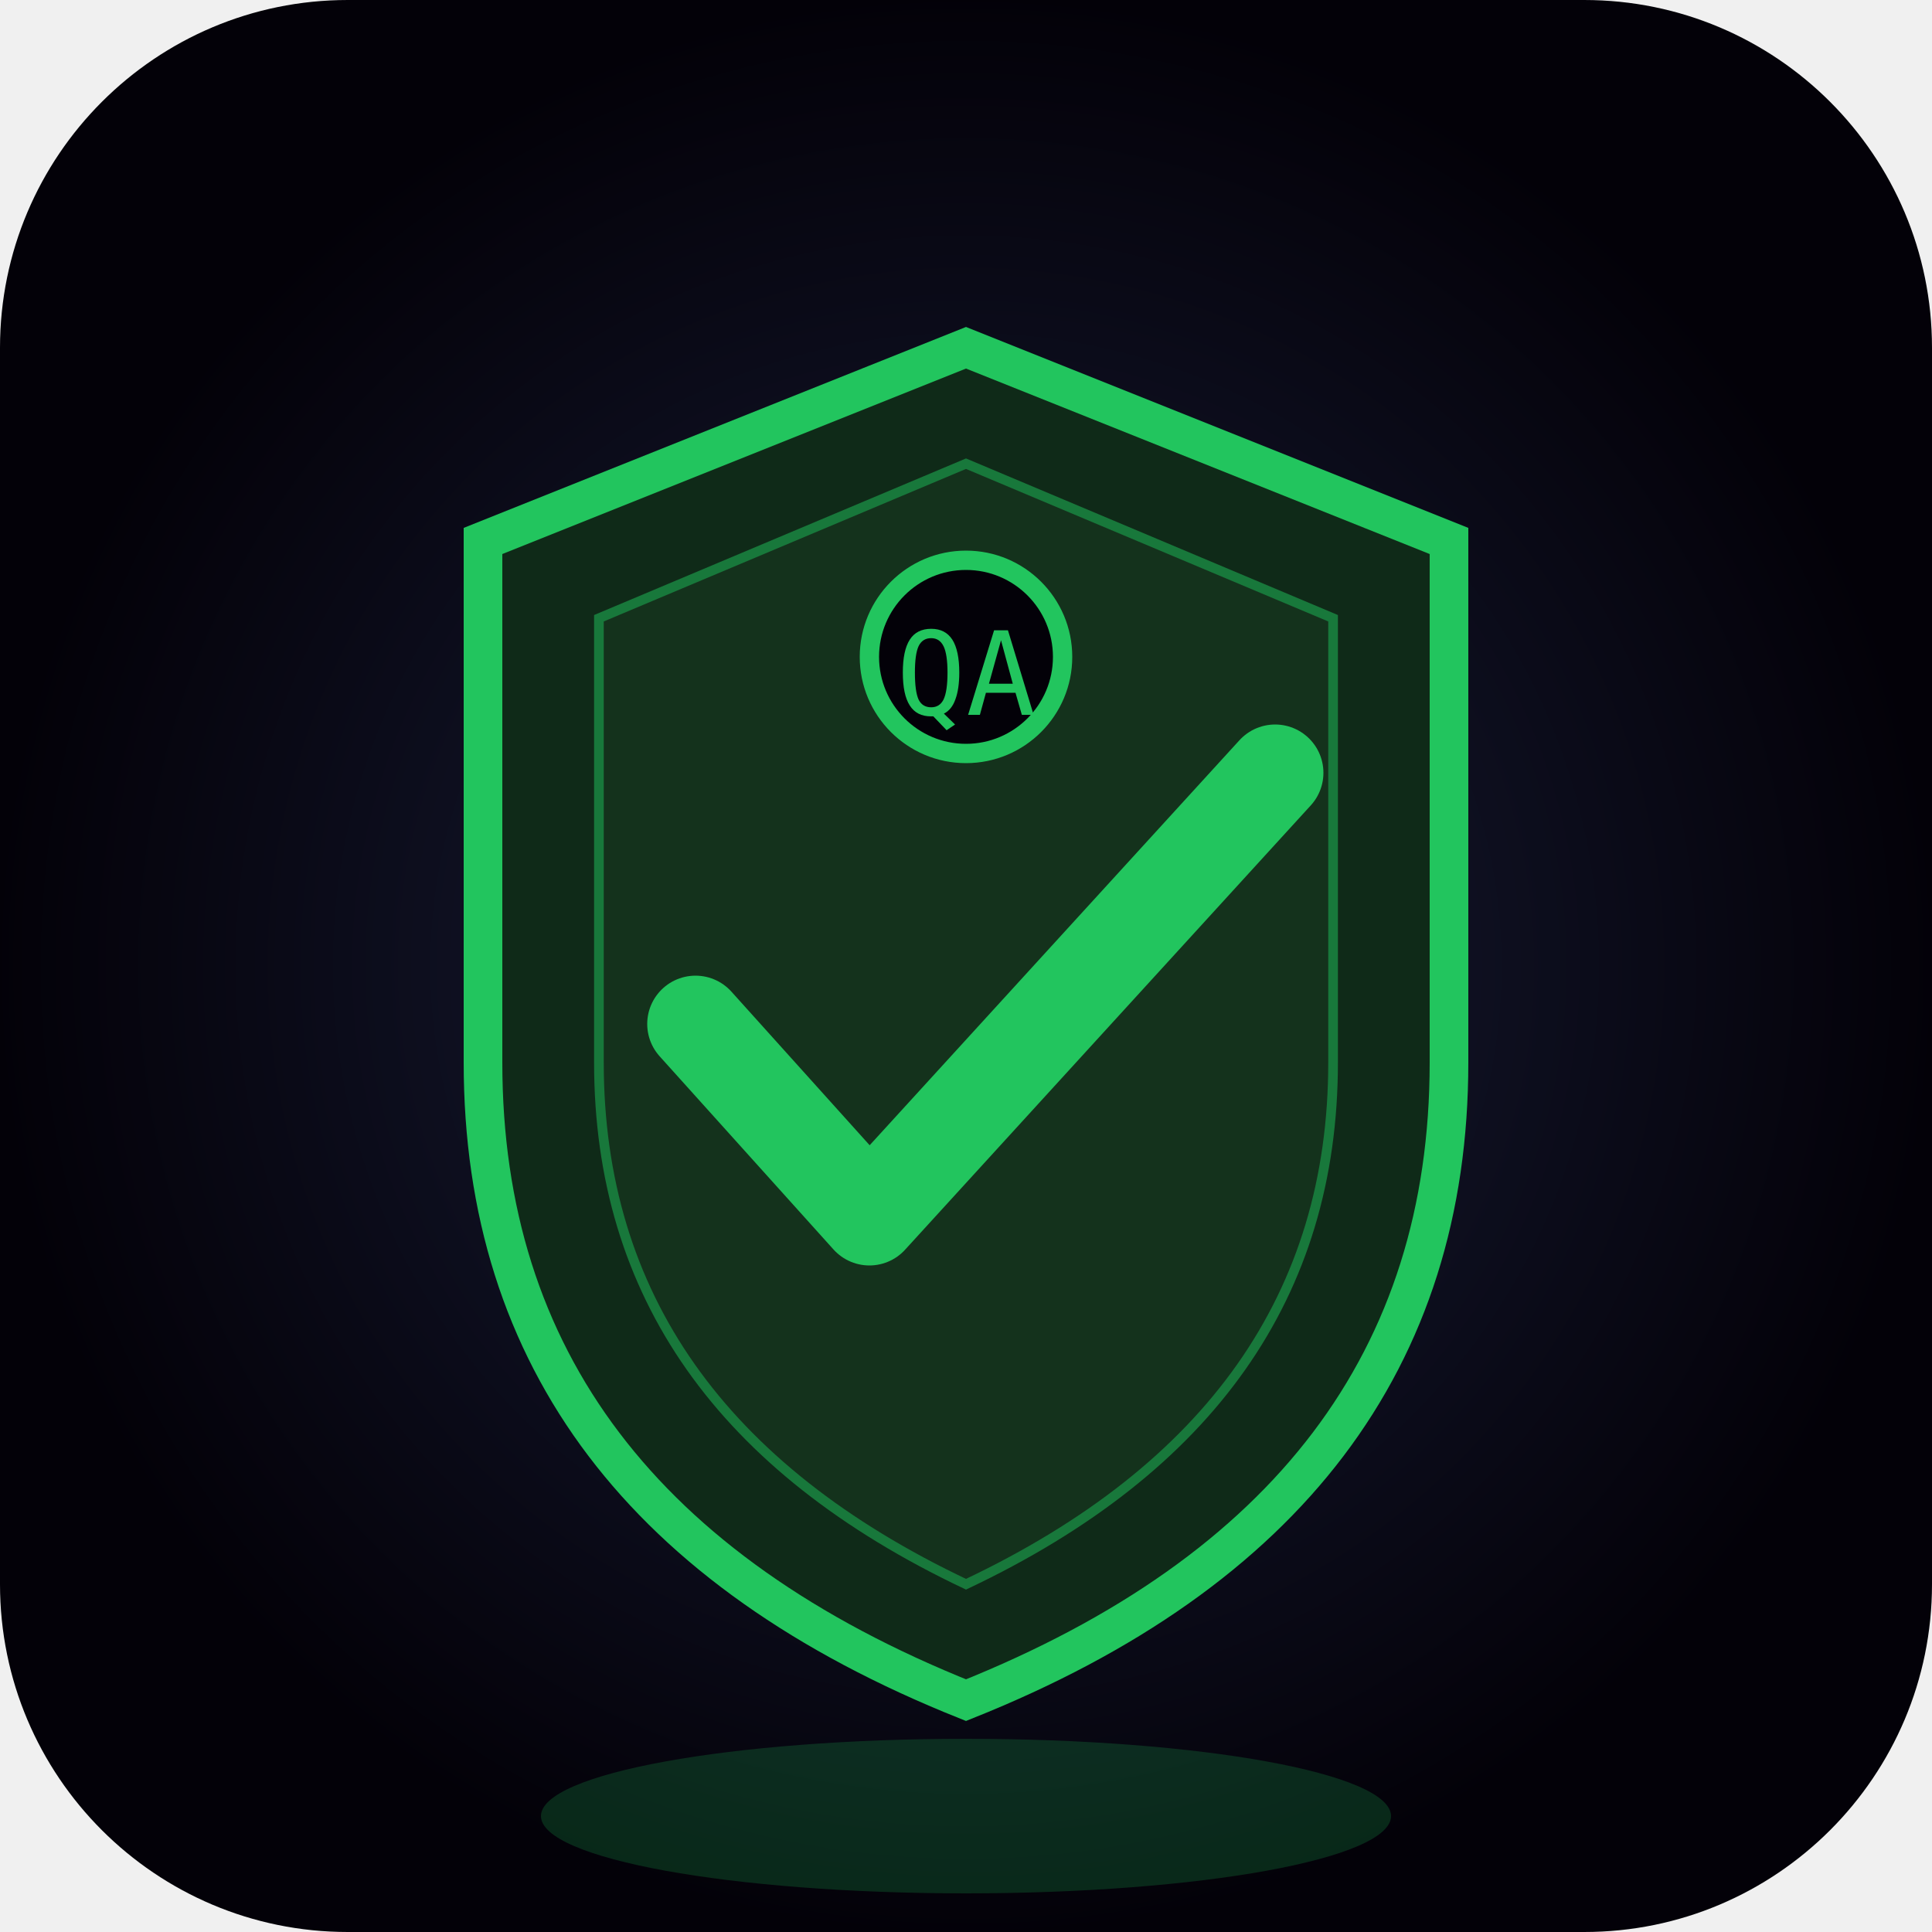
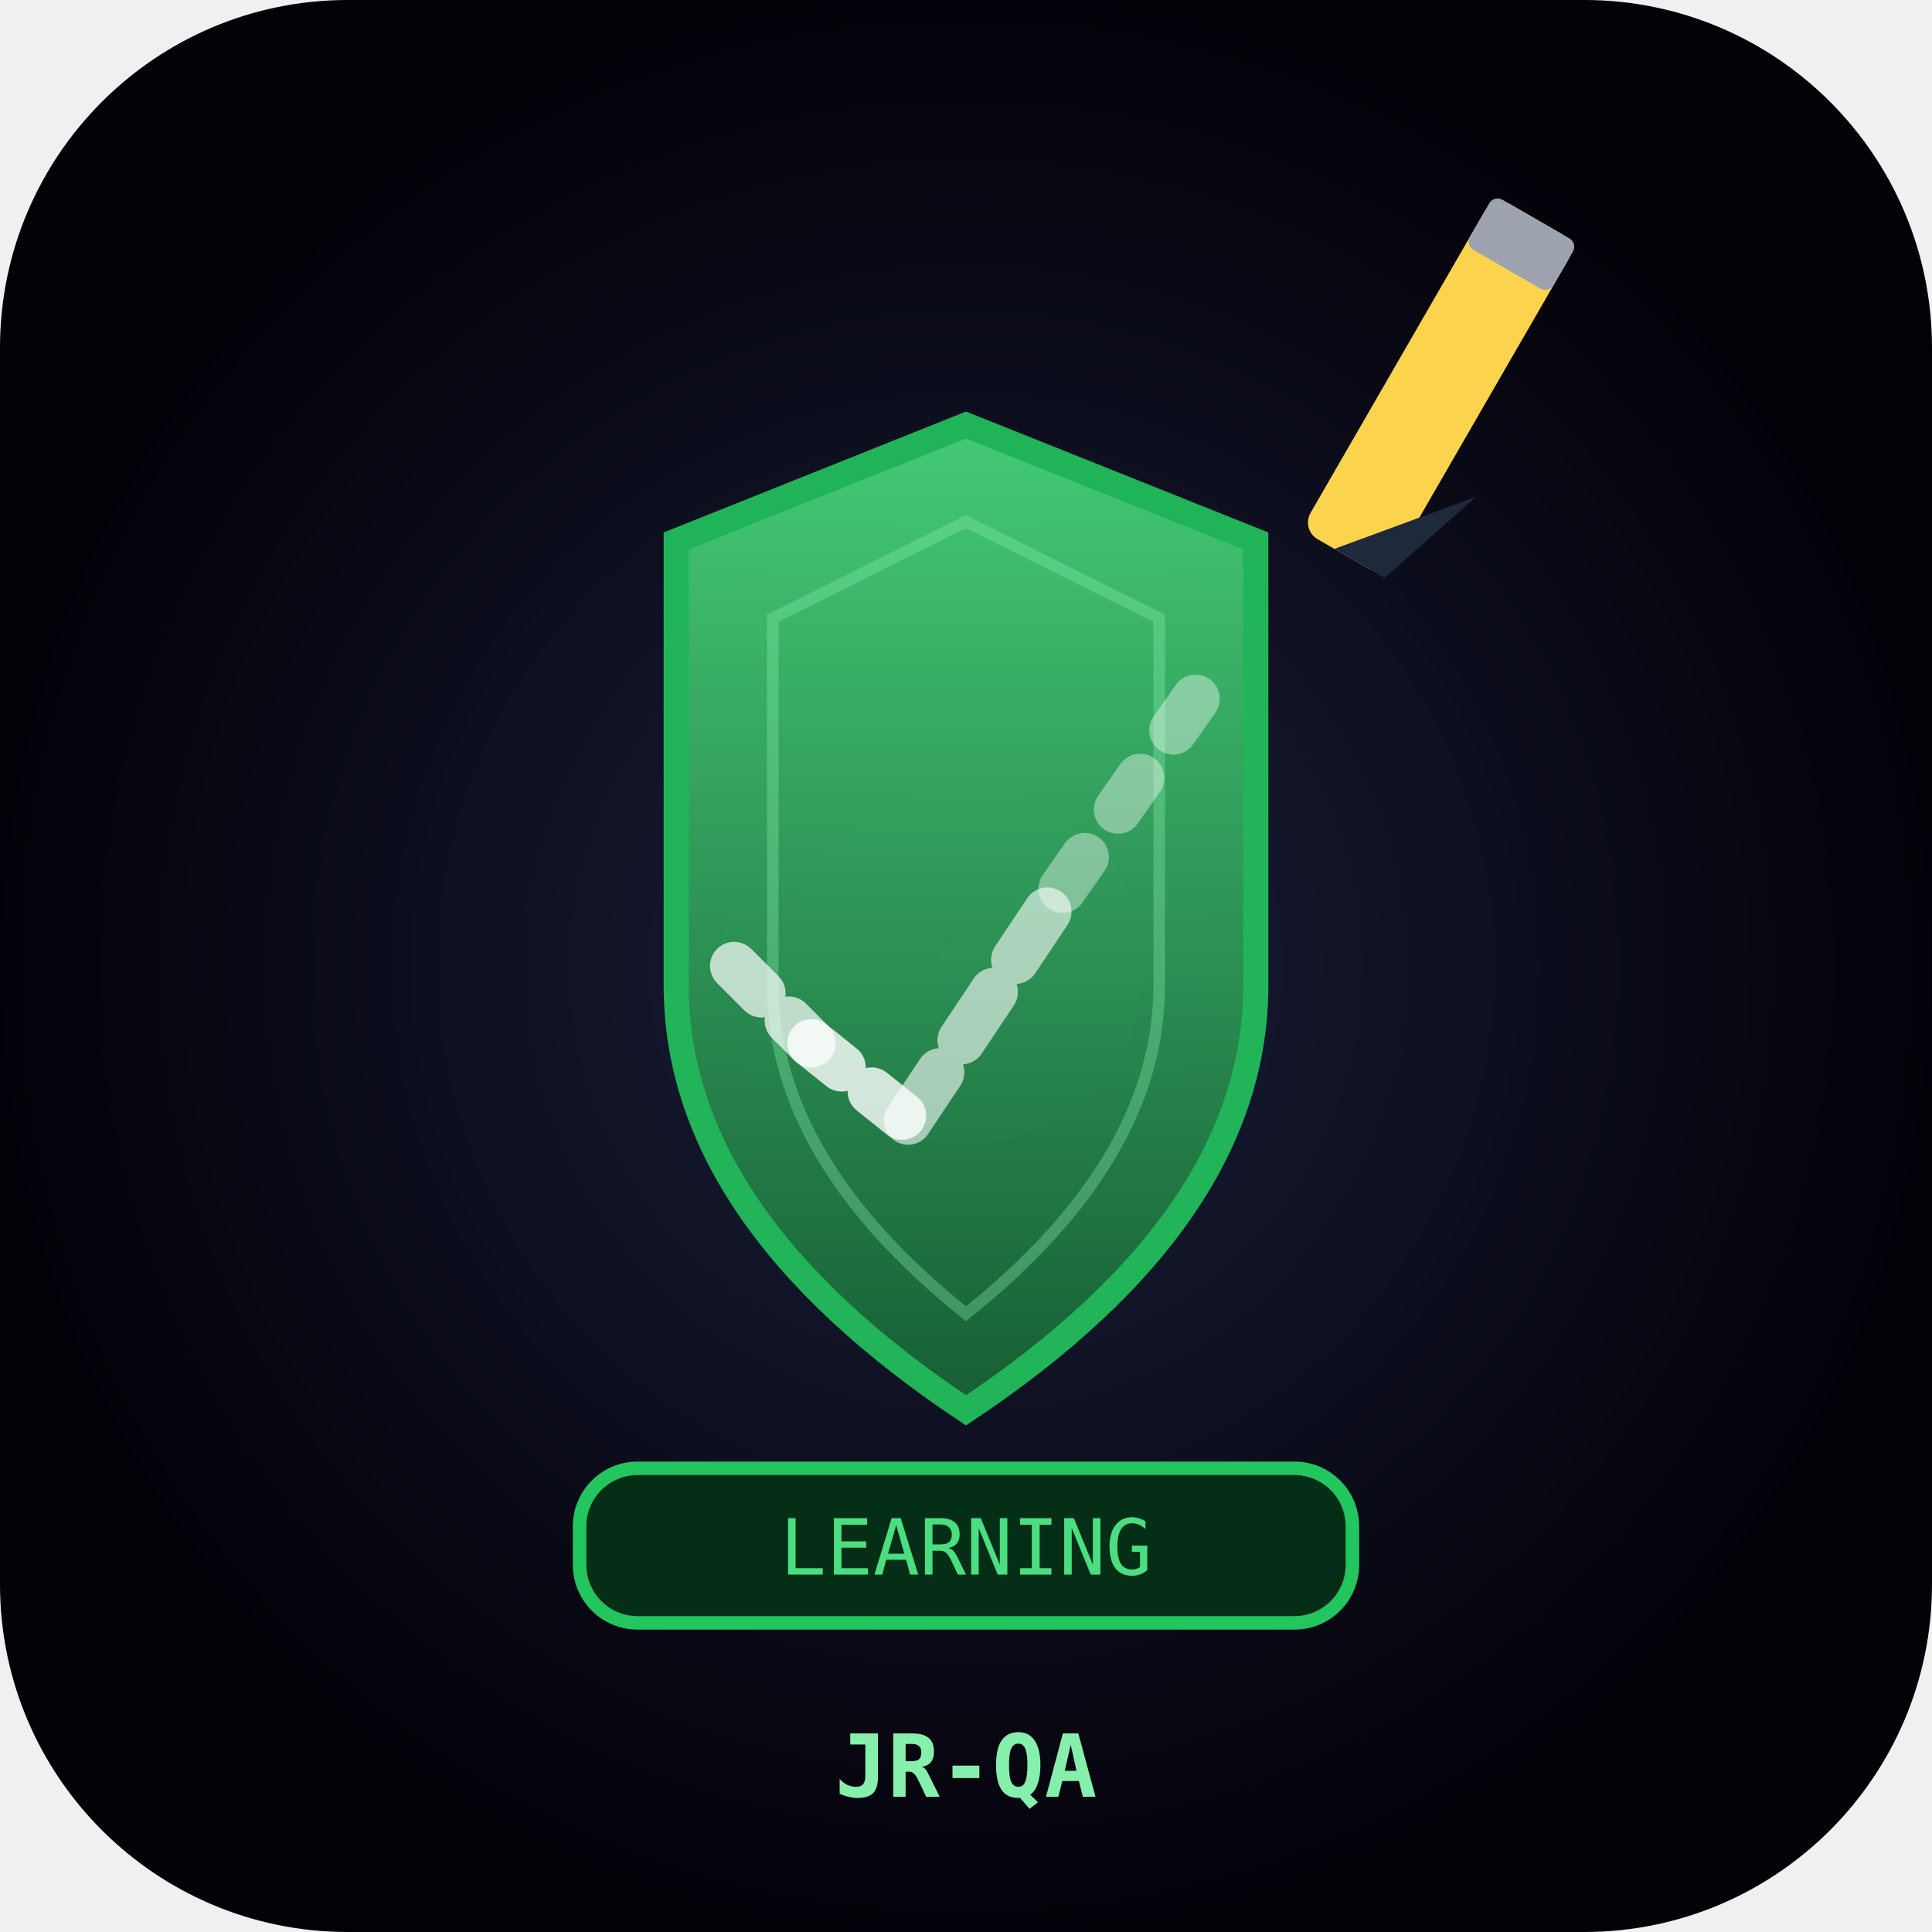
<svg xmlns="http://www.w3.org/2000/svg" viewBox="0 0 100 100" width="200" height="200">
  <defs>
    <radialGradient id="bg" cx="50%" cy="50%" r="50%">
      <stop offset="0%" stop-color="#1a1f3a" />
      <stop offset="100%" stop-color="#030108" />
    </radialGradient>
  </defs>
  <rect width="100" height="100" rx="18" fill="url(#bg)" />
-   <ellipse cx="50" cy="94" rx="22" ry="4" fill="rgba(34,197,94,0.2)" />
-   <path d="M50,18 L75,28 L75,55 Q75,78 50,88 Q25,78 25,55 L25,28 Z" fill="#0F2A18" stroke="#22C55E" stroke-width="2" />
-   <path d="M50,24 L69,32 L69,55 Q69,73 50,82 Q31,73 31,55 L31,32 Z" fill="#1a3a20" stroke="#22C55E" stroke-width="0.5" opacity="0.5" />
-   <path d="M36,53 L45,63 L66,40" stroke="#22C55E" stroke-width="5" fill="none" stroke-linecap="round" stroke-linejoin="round" />
-   <circle cx="50" cy="34" r="5" fill="#030108" stroke="#22C55E" stroke-width="1" />
-   <text x="50" y="37" text-anchor="middle" fill="#22C55E" font-size="6" font-family="monospace">QA</text>
+   <defs>
+     <linearGradient id="jq-sg" x1="0%" y1="0%" x2="0%" y2="100%">
+       <stop offset="0%" stop-color="#4ADE80" />
+       <stop offset="100%" stop-color="#166534" />
+     </linearGradient>
+   </defs>
+   <rect x="72" y="10" width="5" height="20" rx="1" fill="#FCD34D" transform="rotate(30, 74.5, 20)" />
+   <polygon points="79,24 74,30 77,30" fill="#1e293b" transform="rotate(30, 74.5, 20) translate(0,0)" />
+   <rect x="72" y="10" width="5" height="3" rx="0.5" fill="#9CA3AF" transform="rotate(30, 74.5, 20)" />
+   <path d="M50,22 L65,28 L65,51 Q65,63 50,73 Q35,63 35,51 L35,28 Z" fill="url(#jq-sg)" stroke="#22C55E" stroke-width="1.3" opacity="0.9" />
+   <path d="M50,27 L60,32 L60,51 Q60,60 50,68 Q40,60 40,51 L40,32 Z" fill="none" stroke="#86EFAC" stroke-width="0.6" opacity="0.35" />
+   <line x1="38" y1="50" x2="42" y2="54" stroke="#FFFFFF" stroke-width="2.5" stroke-linecap="round" stroke-dasharray="2,2" opacity="0.7" />
+   <line x1="42" y1="54" x2="47" y2="58" stroke="#FFFFFF" stroke-width="2.5" stroke-linecap="round" stroke-dasharray="2,2" opacity="0.8" />
+   <line x1="47" y1="58" x2="55" y2="46" stroke="#FFFFFF" stroke-width="2.5" stroke-linecap="round" stroke-dasharray="3,2" opacity="0.6" />
+   <line x1="55" y1="46" x2="62" y2="36" stroke="#FFFFFF" stroke-width="2.5" stroke-linecap="round" stroke-dasharray="2,3" opacity="0.4" />
+   <rect x="30" y="76" width="40" height="8" rx="3" fill="#052e16" stroke="#22C55E" stroke-width="0.7" />
+   <text x="50" y="81.5" font-family="monospace" font-size="4" fill="#4ADE80" text-anchor="middle">LEARNING</text>
+   <text x="50" y="93" font-family="monospace" font-size="4.5" fill="#86EFAC" text-anchor="middle" font-weight="bold">JR-QA</text>
</svg>
